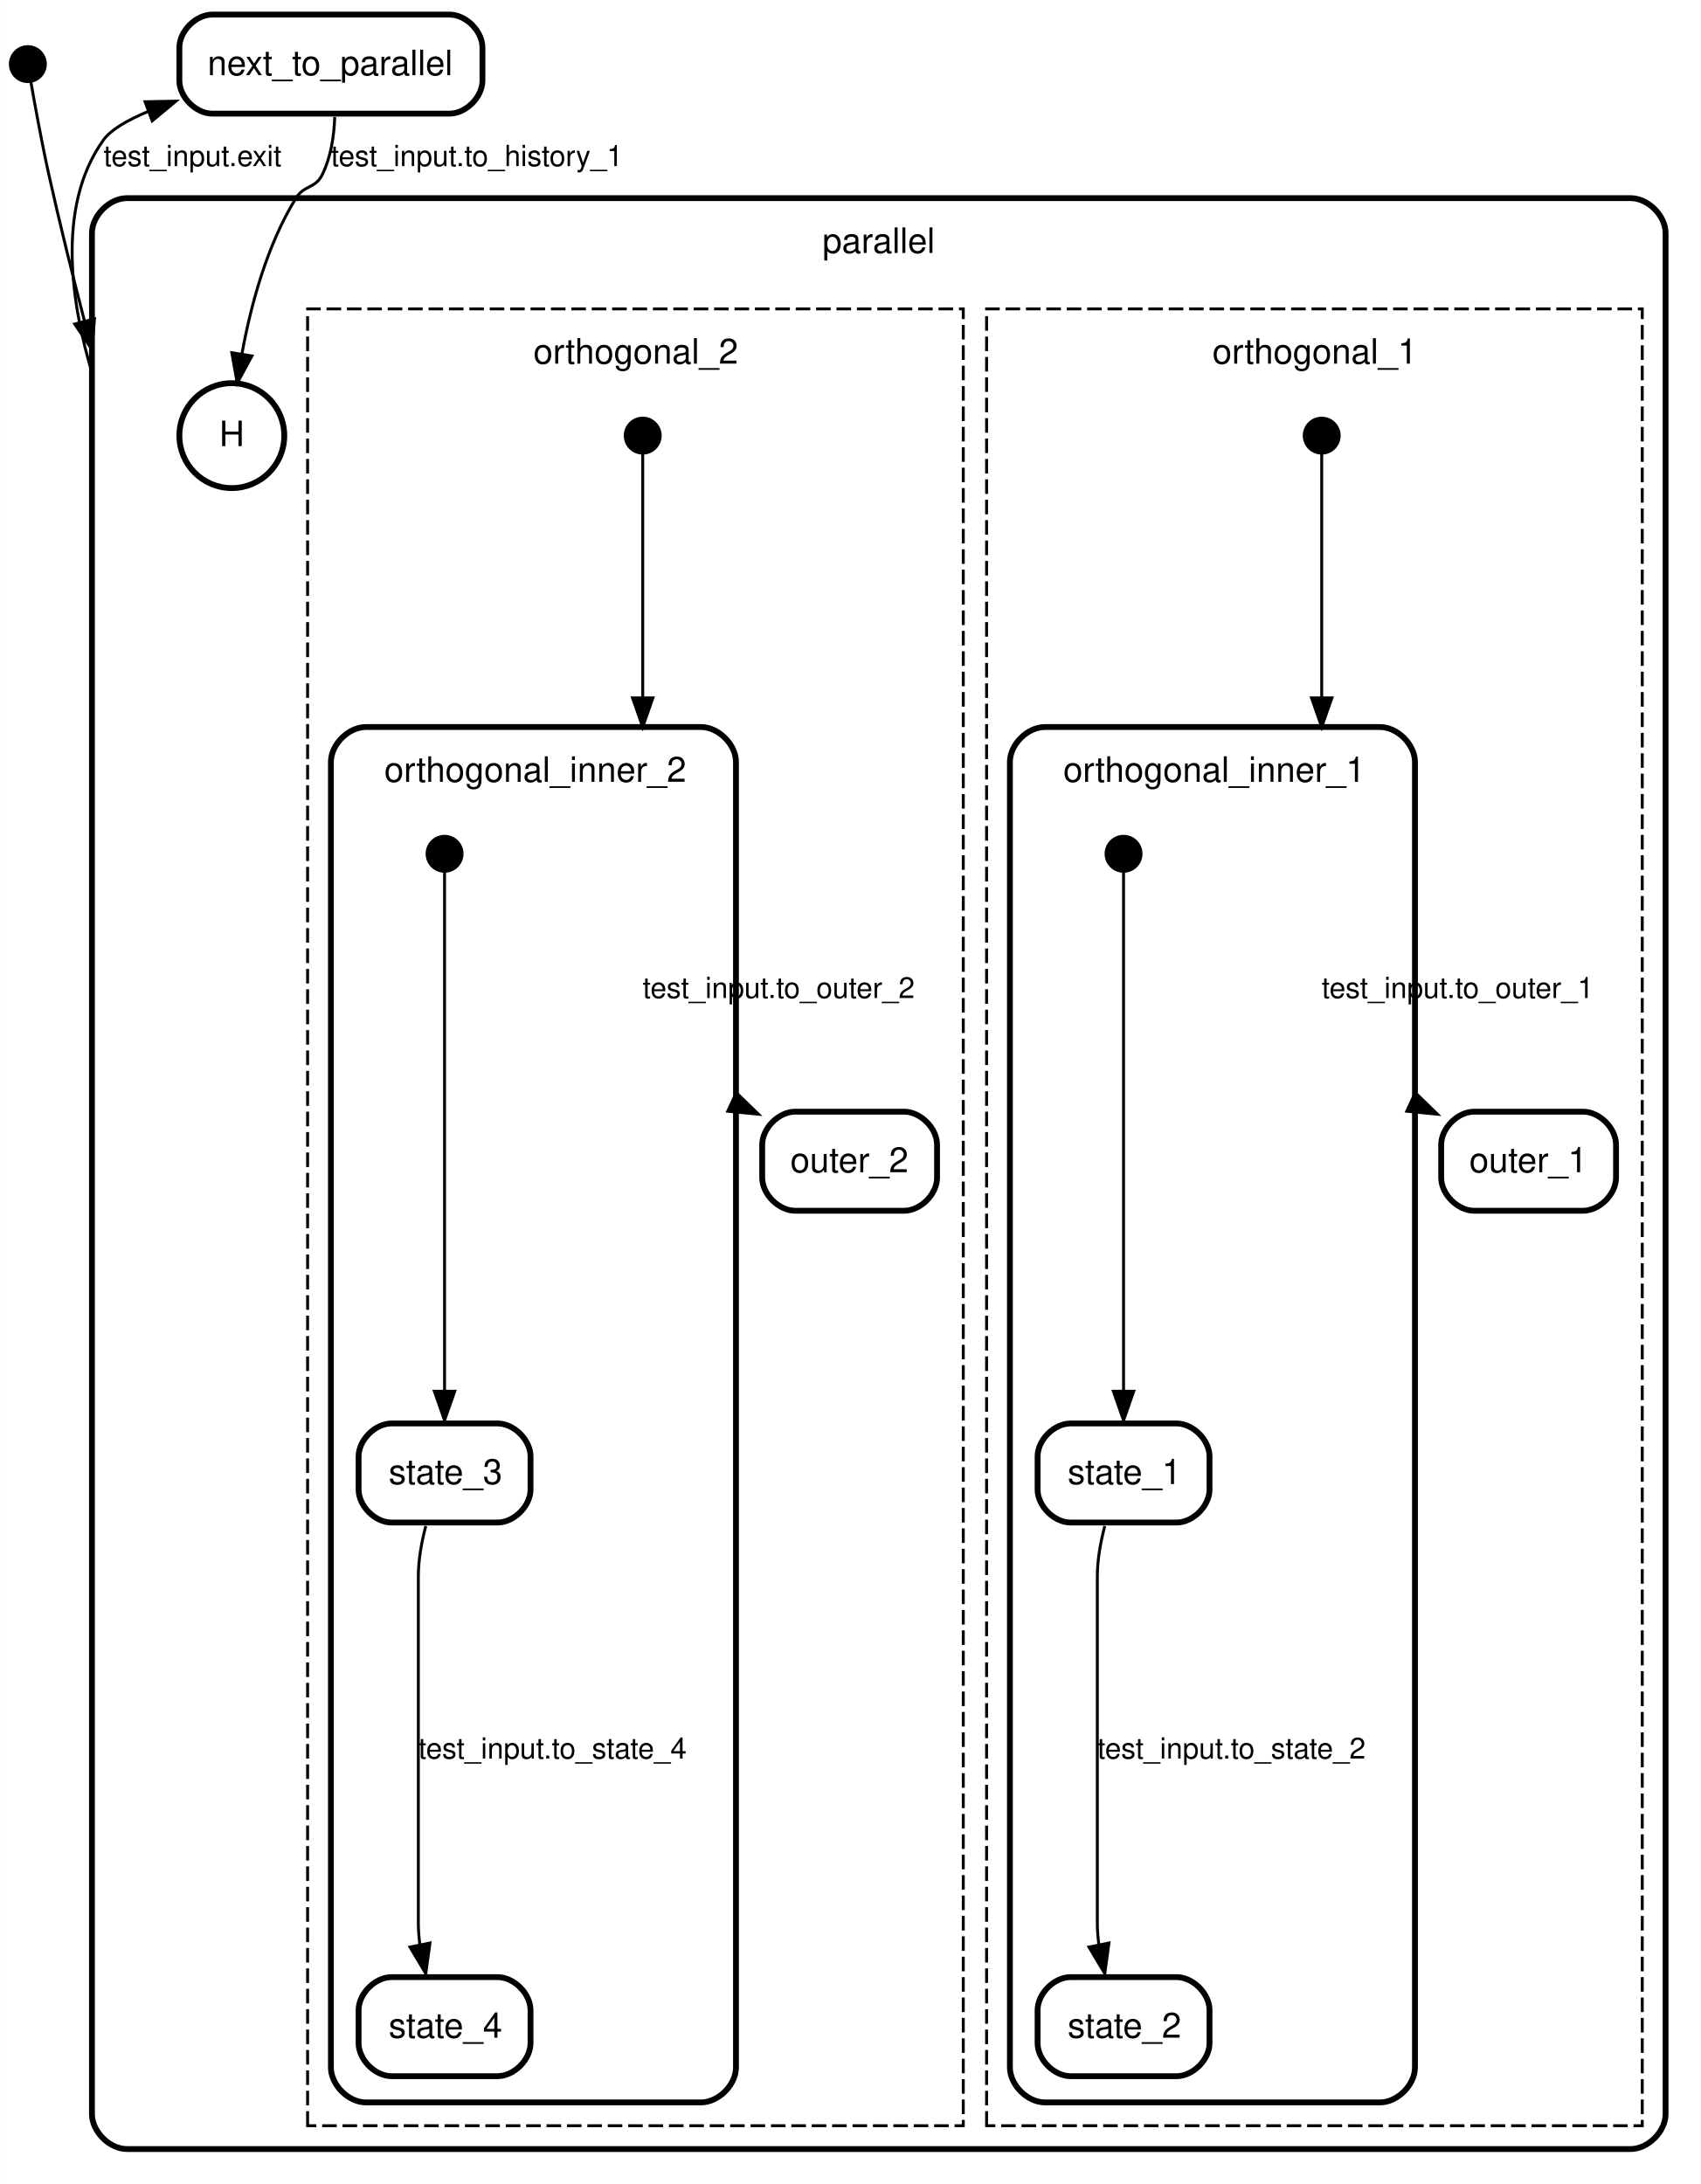
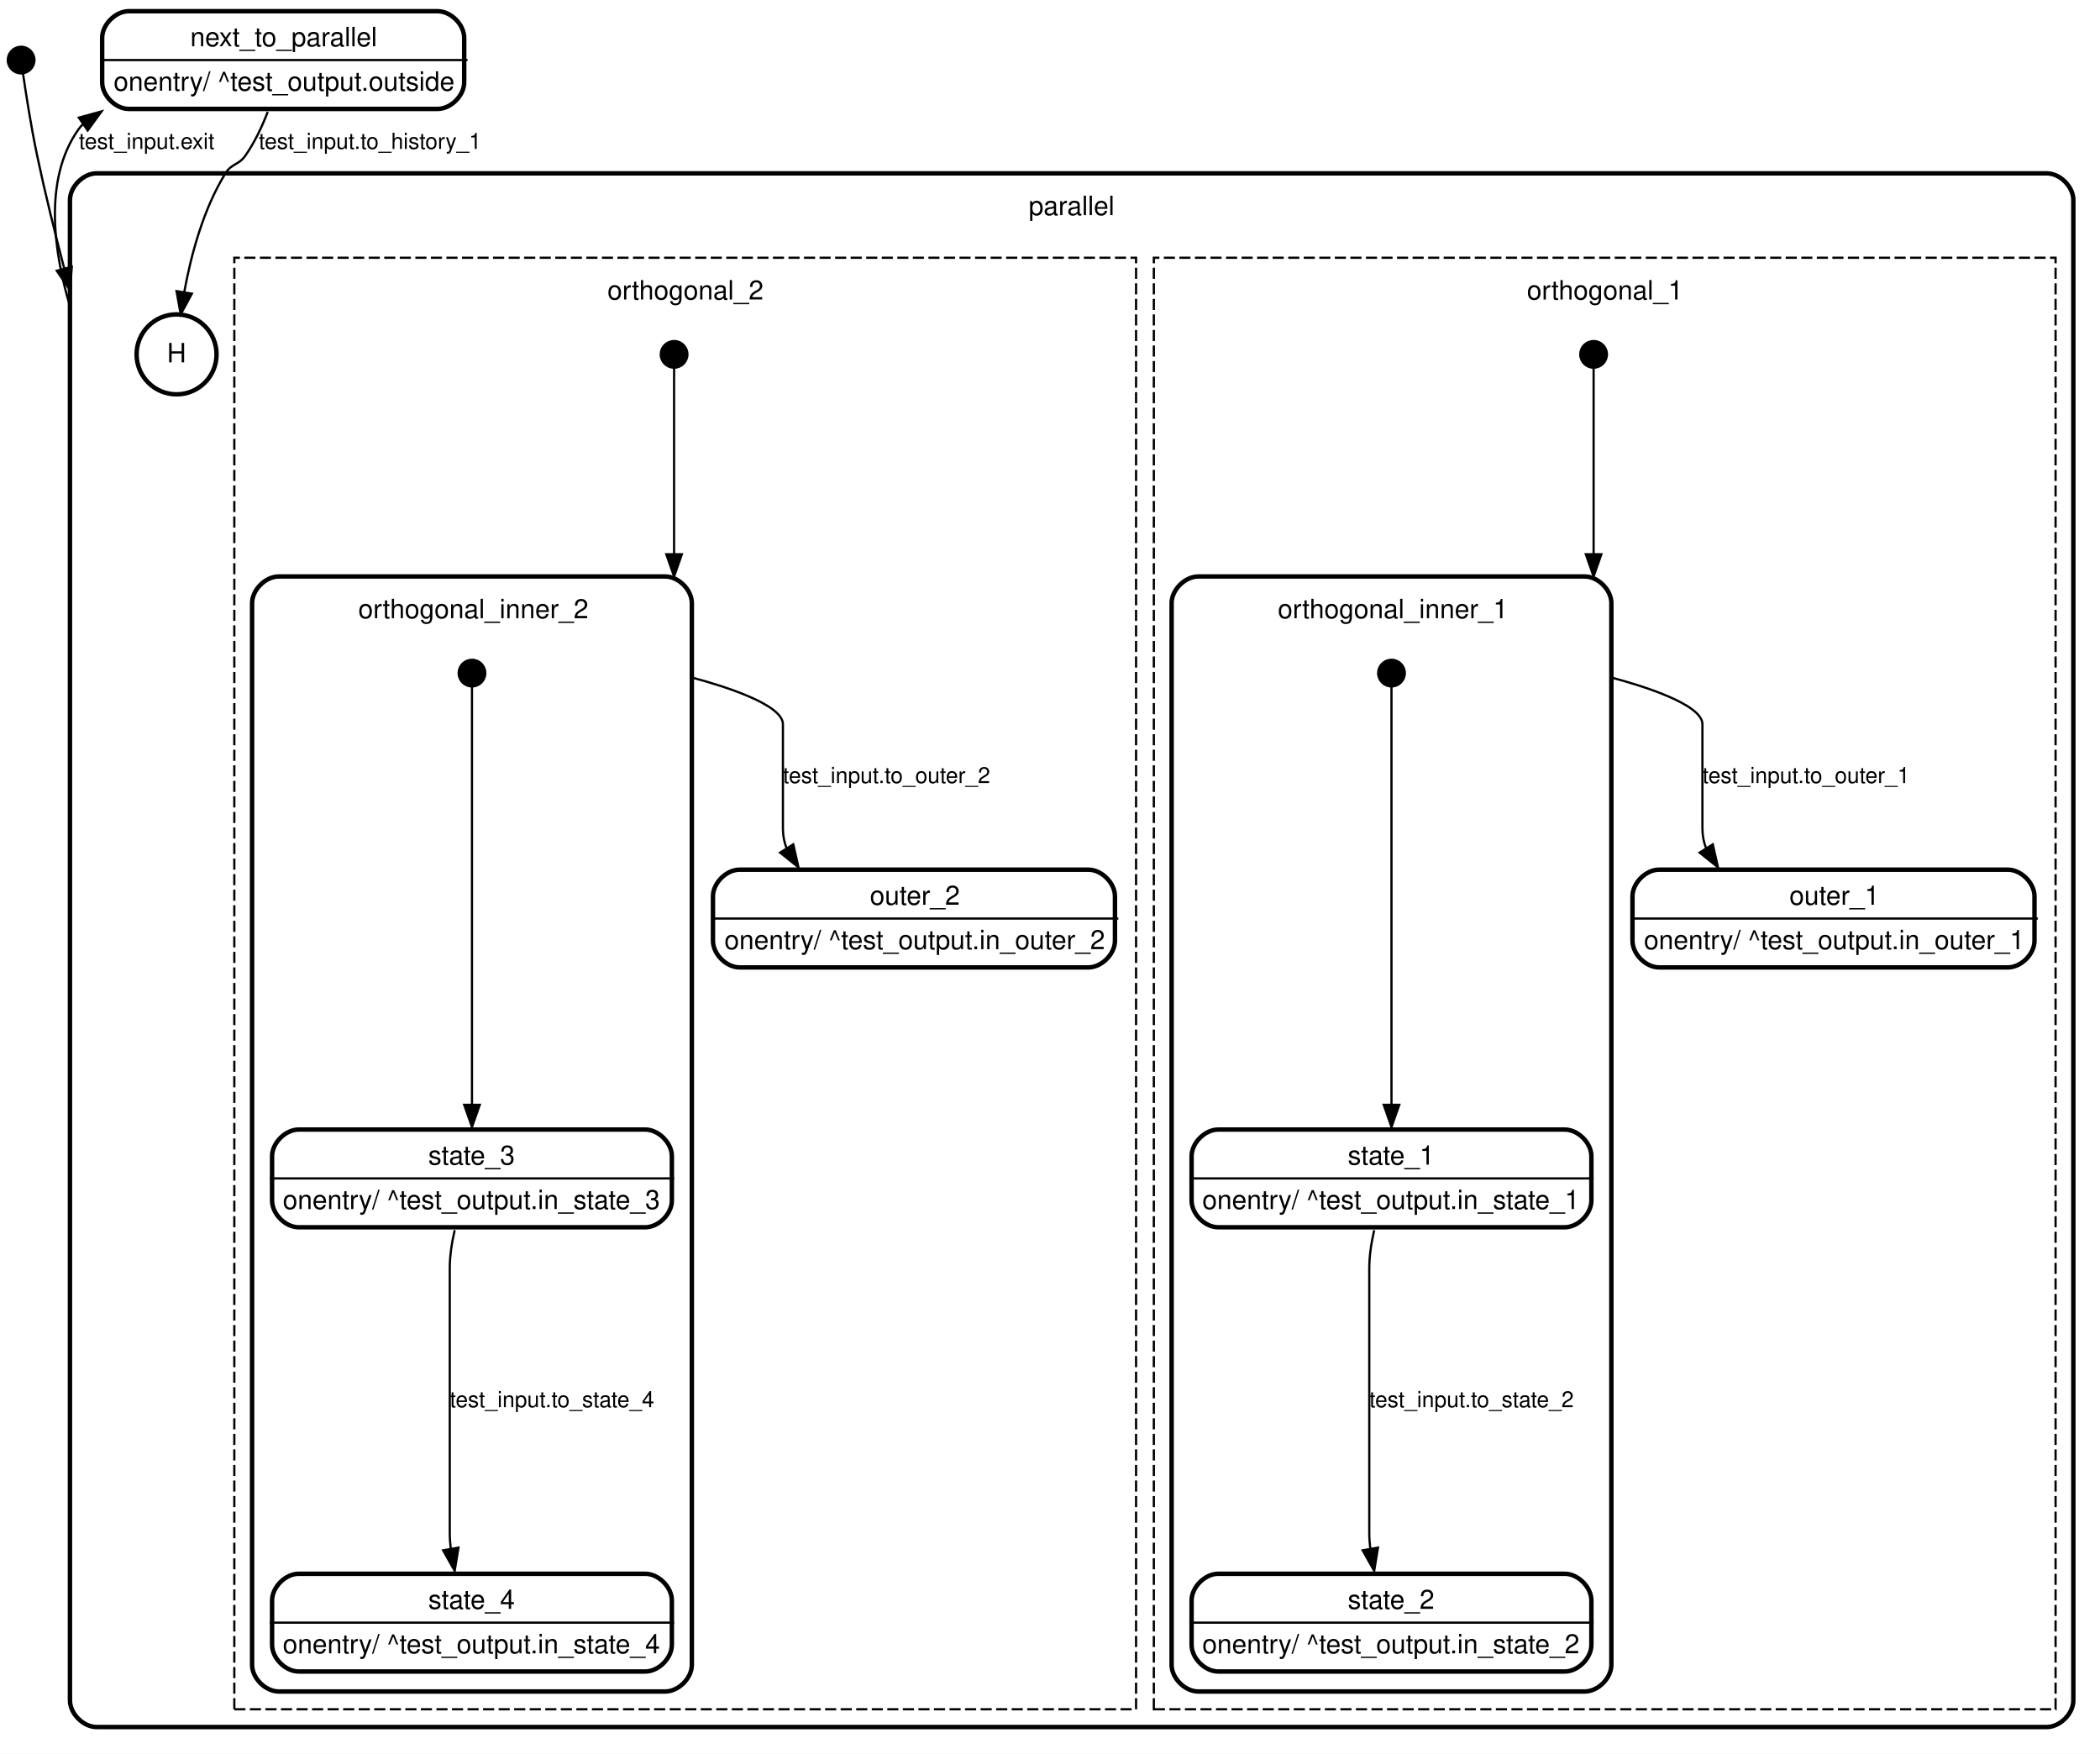
- <svg xmlns="http://www.w3.org/2000/svg" width="584pt" height="750pt" viewBox="0.00 0.00 583.50 749.50">
-   <g id="graph0" class="graph" transform="scale(1 1) rotate(0) translate(4 745.5)">
-     <polygon fill="#ffffff" stroke="transparent" points="-4,4 -4,-745.5 579.5,-745.5 579.5,4 -4,4" />
+ <svg xmlns="http://www.w3.org/2000/svg" width="946pt" height="790pt" viewBox="0.00 0.00 945.50 789.50">
+   <g id="graph0" class="graph" transform="scale(1 1) rotate(0) translate(4 785.5)">
+     <polygon fill="#ffffff" stroke="transparent" points="-4,4 -4,-785.5 941.5,-785.5 941.5,4 -4,4" />
    <g id="clust1" class="cluster">
-       <path fill="none" stroke="#000000" stroke-width="2" d="M39.5,-8C39.5,-8 555.5,-8 555.5,-8 561.5,-8 567.5,-14 567.5,-20 567.5,-20 567.5,-665.5 567.5,-665.5 567.5,-671.5 561.5,-677.5 555.5,-677.5 555.5,-677.5 39.5,-677.5 39.5,-677.5 33.5,-677.5 27.5,-671.5 27.5,-665.5 27.5,-665.5 27.5,-20 27.5,-20 27.5,-14 33.5,-8 39.5,-8" />
-       <text text-anchor="start" x="278.167" y="-658.7" font-family="Helvetica,sans-Serif" font-size="12.00" fill="#000000">parallel</text>
+       <path fill="none" stroke="#000000" stroke-width="2" d="M39.5,-8C39.5,-8 917.5,-8 917.5,-8 923.5,-8 929.5,-14 929.5,-20 929.5,-20 929.5,-695.5 929.5,-695.5 929.5,-701.5 923.5,-707.5 917.5,-707.5 917.5,-707.5 39.5,-707.5 39.5,-707.5 33.5,-707.5 27.5,-701.5 27.5,-695.5 27.5,-695.5 27.5,-20 27.5,-20 27.5,-14 33.5,-8 39.5,-8" />
+       <text text-anchor="start" x="459.167" y="-688.7" font-family="Helvetica,sans-Serif" font-size="12.00" fill="#000000">parallel</text>
    </g>
    <g id="clust2" class="cluster">
-       <polygon fill="none" stroke="#000000" stroke-dasharray="5,2" points="334.5,-16 334.5,-639.5 559.5,-639.5 559.5,-16 334.5,-16" />
-       <text text-anchor="start" x="411.985" y="-620.7" font-family="Helvetica,sans-Serif" font-size="12.00" fill="#000000">orthogonal_1</text>
+       <polygon fill="none" stroke="#000000" stroke-dasharray="5,2" points="515.5,-16 515.5,-669.5 921.5,-669.5 921.5,-16 515.5,-16" />
+       <text text-anchor="start" x="683.485" y="-650.7" font-family="Helvetica,sans-Serif" font-size="12.00" fill="#000000">orthogonal_1</text>
    </g>
    <g id="clust3" class="cluster">
-       <path fill="none" stroke="#000000" stroke-width="2" d="M354.5,-24C354.5,-24 469.5,-24 469.5,-24 475.5,-24 481.5,-30 481.5,-36 481.5,-36 481.5,-484 481.5,-484 481.5,-490 475.5,-496 469.5,-496 469.5,-496 354.5,-496 354.5,-496 348.5,-496 342.5,-490 342.5,-484 342.5,-484 342.5,-36 342.5,-36 342.5,-30 348.5,-24 354.5,-24" />
-       <text text-anchor="start" x="360.815" y="-477.2" font-family="Helvetica,sans-Serif" font-size="12.00" fill="#000000">orthogonal_inner_1</text>
+       <path fill="none" stroke="#000000" stroke-width="2" d="M535.5,-24C535.5,-24 709.5,-24 709.5,-24 715.5,-24 721.5,-30 721.5,-36 721.5,-36 721.5,-514 721.5,-514 721.5,-520 715.5,-526 709.5,-526 709.5,-526 535.5,-526 535.5,-526 529.5,-526 523.5,-520 523.5,-514 523.5,-514 523.5,-36 523.5,-36 523.5,-30 529.5,-24 535.5,-24" />
+       <text text-anchor="start" x="571.315" y="-507.2" font-family="Helvetica,sans-Serif" font-size="12.00" fill="#000000">orthogonal_inner_1</text>
    </g>
    <g id="clust4" class="cluster">
-       <polygon fill="none" stroke="#000000" stroke-dasharray="5,2" points="101.5,-16 101.5,-639.5 326.5,-639.5 326.5,-16 101.5,-16" />
-       <text text-anchor="start" x="178.985" y="-620.7" font-family="Helvetica,sans-Serif" font-size="12.00" fill="#000000">orthogonal_2</text>
+       <polygon fill="none" stroke="#000000" stroke-dasharray="5,2" points="101.5,-16 101.5,-669.5 507.5,-669.5 507.5,-16 101.5,-16" />
+       <text text-anchor="start" x="269.485" y="-650.7" font-family="Helvetica,sans-Serif" font-size="12.00" fill="#000000">orthogonal_2</text>
    </g>
    <g id="clust5" class="cluster">
-       <path fill="none" stroke="#000000" stroke-width="2" d="M121.5,-24C121.5,-24 236.5,-24 236.5,-24 242.5,-24 248.5,-30 248.5,-36 248.5,-36 248.5,-484 248.5,-484 248.5,-490 242.5,-496 236.5,-496 236.5,-496 121.5,-496 121.5,-496 115.5,-496 109.5,-490 109.5,-484 109.5,-484 109.5,-36 109.5,-36 109.5,-30 115.5,-24 121.5,-24" />
-       <text text-anchor="start" x="127.815" y="-477.2" font-family="Helvetica,sans-Serif" font-size="12.00" fill="#000000">orthogonal_inner_2</text>
+       <path fill="none" stroke="#000000" stroke-width="2" d="M121.5,-24C121.5,-24 295.5,-24 295.5,-24 301.5,-24 307.5,-30 307.5,-36 307.5,-36 307.5,-514 307.5,-514 307.5,-520 301.5,-526 295.5,-526 295.5,-526 121.5,-526 121.5,-526 115.5,-526 109.5,-520 109.5,-514 109.5,-514 109.5,-36 109.5,-36 109.5,-30 115.5,-24 121.5,-24" />
+       <text text-anchor="start" x="157.315" y="-507.2" font-family="Helvetica,sans-Serif" font-size="12.00" fill="#000000">orthogonal_inner_2</text>
    </g>
    <g id="node1" class="node">
-       <ellipse fill="#000000" stroke="#000000" stroke-width="2" cx="5.5" cy="-723.5" rx="5.5" ry="5.5" />
+       <ellipse fill="#000000" stroke="#000000" stroke-width="2" cx="5.5" cy="-758.5" rx="5.5" ry="5.5" />
    </g>
    <g id="edge1" class="edge">
-       <path fill="none" stroke="#000000" d="M6.424,-718.067C7.707,-710.672 10.159,-697.038 12.721,-685.5 16.385,-669 20.894,-650.912 24.931,-635.342" />
-       <polygon fill="#000000" stroke="#000000" points="28.357,-636.076 27.502,-625.516 21.584,-634.304 28.357,-636.076" />
-       <text text-anchor="middle" x="14.889" y="-688.5" font-family="Helvetica,sans-Serif" font-size="10.00" fill="#000000"> </text>
+       <path fill="none" stroke="#000000" d="M6.288,-752.906C7.482,-744.675 9.91,-728.832 12.721,-715.5 16.249,-698.768 20.791,-680.444 24.889,-664.759" />
+       <polygon fill="#000000" stroke="#000000" points="28.33,-665.438 27.504,-654.875 21.563,-663.648 28.33,-665.438" />
+       <text text-anchor="middle" x="14.889" y="-718.5" font-family="Helvetica,sans-Serif" font-size="10.00" fill="#000000"> </text>
    </g>
    <g id="node2" class="node">
-       <polygon fill="transparent" stroke="transparent" stroke-width="2" points="162.5,-741.5 56.5,-741.5 56.5,-705.5 162.5,-705.5 162.5,-741.5" />
-       <text text-anchor="start" x="67.155" y="-719.7" font-family="Helvetica,sans-Serif" font-size="12.00" fill="#000000">next_to_parallel</text>
-       <path fill="none" stroke="#000000" stroke-width="2" d="M68.833,-706.5C68.833,-706.5 150.167,-706.5 150.167,-706.5 155.833,-706.5 161.5,-712.167 161.5,-717.833 161.5,-717.833 161.5,-729.167 161.5,-729.167 161.5,-734.833 155.833,-740.5 150.167,-740.5 150.167,-740.5 68.833,-740.5 68.833,-740.5 63.167,-740.5 57.5,-734.833 57.5,-729.167 57.5,-729.167 57.5,-717.833 57.5,-717.833 57.5,-712.167 63.167,-706.5 68.833,-706.5" />
+       <polygon fill="transparent" stroke="transparent" stroke-width="2" points="206,-781.5 41,-781.5 41,-735.5 206,-735.5 206,-781.5" />
+       <text text-anchor="start" x="81.655" y="-764.7" font-family="Helvetica,sans-Serif" font-size="12.00" fill="#000000">next_to_parallel</text>
+       <text text-anchor="start" x="47.156" y="-744.7" font-family="Helvetica,sans-Serif" font-size="12.00" fill="#000000">onentry/ ^test_output.outside</text>
+       <polygon fill="#000000" stroke="#000000" points="41.5,-758.5 41.5,-758.5 206.5,-758.5 206.5,-758.5 41.5,-758.5" />
+       <path fill="none" stroke="#000000" stroke-width="2" d="M54,-736.5C54,-736.5 193,-736.5 193,-736.5 199,-736.5 205,-742.5 205,-748.5 205,-748.5 205,-768.5 205,-768.5 205,-774.5 199,-780.5 193,-780.5 193,-780.5 54,-780.5 54,-780.5 48,-780.5 42,-774.5 42,-768.5 42,-768.5 42,-748.5 42,-748.5 42,-742.5 48,-736.5 54,-736.5" />
    </g>
    <g id="node4" class="node">
-       <ellipse fill="transparent" stroke="#000000" stroke-width="2" cx="75.5" cy="-596" rx="18" ry="18" />
-       <text text-anchor="middle" x="75.5" y="-592.4" font-family="Helvetica,sans-Serif" font-size="12.00" fill="#000000">H</text>
+       <ellipse fill="transparent" stroke="#000000" stroke-width="2" cx="75.5" cy="-626" rx="18" ry="18" />
+       <text text-anchor="middle" x="75.5" y="-622.4" font-family="Helvetica,sans-Serif" font-size="12.00" fill="#000000">H</text>
    </g>
    <g id="edge11" class="edge">
-       <path fill="none" stroke="#000000" d="M110.812,-705.352C110.592,-698.804 109.506,-691.544 106.5,-685.5 104.117,-680.708 100.315,-682.052 97.5,-677.5 87.508,-661.345 81.995,-640.658 78.986,-624.168" />
-       <polygon fill="#000000" stroke="#000000" points="82.398,-623.342 77.349,-614.028 75.488,-624.458 82.398,-623.342" />
-       <text text-anchor="start" x="109.5" y="-688.5" font-family="Helvetica,sans-Serif" font-size="10.00" fill="#000000">test_input.to_history_1   </text>
+       <path fill="none" stroke="#000000" d="M116.549,-735.175C113.971,-728.493 110.641,-721.42 106.5,-715.5 103.433,-711.114 100.315,-712.052 97.5,-707.5 87.508,-691.345 81.995,-670.658 78.986,-654.168" />
+       <polygon fill="#000000" stroke="#000000" points="82.398,-653.342 77.349,-644.028 75.488,-654.458 82.398,-653.342" />
+       <text text-anchor="start" x="112.5" y="-718.5" font-family="Helvetica,sans-Serif" font-size="10.00" fill="#000000">test_input.to_history_1   </text>
    </g>
    <g id="edge10" class="edge">
-       <path fill="none" stroke="#000000" d="M27.505,-617.66C20.814,-639.864 14.777,-674.334 31.476,-697.5 33.971,-700.961 39.553,-704.223 46.646,-707.191" />
-       <polygon fill="#000000" stroke="#000000" points="45.726,-710.583 56.319,-710.785 48.164,-704.021 45.726,-710.583" />
-       <text text-anchor="start" x="31.5" y="-688.5" font-family="Helvetica,sans-Serif" font-size="10.00" fill="#000000">test_input.exit   </text>
+       <path fill="none" stroke="#000000" d="M27.501,-647.712C20.83,-669.91 14.831,-704.329 31.476,-727.5 31.968,-728.185 32.562,-728.863 33.249,-729.535" />
+       <polygon fill="#000000" stroke="#000000" points="31.498,-732.579 41.715,-735.383 35.476,-726.819 31.498,-732.579" />
+       <text text-anchor="start" x="31.5" y="-718.5" font-family="Helvetica,sans-Serif" font-size="10.00" fill="#000000">test_input.exit   </text>
    </g>
    <g id="node6" class="node">
-       <ellipse fill="#000000" stroke="#000000" stroke-width="2" cx="449.5" cy="-596" rx="5.5" ry="5.5" />
+       <ellipse fill="#000000" stroke="#000000" stroke-width="2" cx="713.5" cy="-626" rx="5.5" ry="5.5" />
    </g>
    <g id="edge2" class="edge">
-       <path fill="none" stroke="#000000" d="M449.5,-590.466C449.5,-583.482 449.5,-571.101 449.5,-560.5 449.5,-560.5 449.5,-560.5 449.5,-513.5 449.5,-511.112 449.5,-508.671 449.5,-506.205" />
-       <polygon fill="#000000" stroke="#000000" points="453,-506 449.5,-496 446,-506 453,-506" />
-       <text text-anchor="middle" x="450.889" y="-534" font-family="Helvetica,sans-Serif" font-size="10.00" fill="#000000"> </text>
+       <path fill="none" stroke="#000000" d="M713.5,-620.466C713.5,-613.482 713.5,-601.101 713.5,-590.5 713.5,-590.5 713.5,-590.5 713.5,-543.5 713.5,-541.112 713.5,-538.671 713.5,-536.205" />
+       <polygon fill="#000000" stroke="#000000" points="717,-536 713.5,-526 710,-536 717,-536" />
+       <text text-anchor="middle" x="714.889" y="-564" font-family="Helvetica,sans-Serif" font-size="10.00" fill="#000000"> </text>
    </g>
    <g id="node7" class="node">
-       <polygon fill="transparent" stroke="transparent" stroke-width="2" points="551.5,-365 489.5,-365 489.5,-329 551.5,-329 551.5,-365" />
-       <text text-anchor="start" x="500.158" y="-343.2" font-family="Helvetica,sans-Serif" font-size="12.00" fill="#000000">outer_1</text>
-       <path fill="none" stroke="#000000" stroke-width="2" d="M501.833,-330C501.833,-330 539.167,-330 539.167,-330 544.833,-330 550.5,-335.667 550.5,-341.333 550.5,-341.333 550.5,-352.667 550.5,-352.667 550.5,-358.333 544.833,-364 539.167,-364 539.167,-364 501.833,-364 501.833,-364 496.167,-364 490.5,-358.333 490.5,-352.667 490.5,-352.667 490.5,-341.333 490.5,-341.333 490.5,-335.667 496.167,-330 501.833,-330" />
+       <polygon fill="transparent" stroke="transparent" stroke-width="2" points="913,-395 730,-395 730,-349 913,-349 913,-395" />
+       <text text-anchor="start" x="801.658" y="-378.2" font-family="Helvetica,sans-Serif" font-size="12.00" fill="#000000">outer_1</text>
+       <text text-anchor="start" x="736.152" y="-358.2" font-family="Helvetica,sans-Serif" font-size="12.00" fill="#000000">onentry/ ^test_output.in_outer_1</text>
+       <polygon fill="#000000" stroke="#000000" points="730.5,-372 730.5,-372 913.5,-372 913.5,-372 730.5,-372" />
+       <path fill="none" stroke="#000000" stroke-width="2" d="M743,-350C743,-350 900,-350 900,-350 906,-350 912,-356 912,-362 912,-362 912,-382 912,-382 912,-388 906,-394 900,-394 900,-394 743,-394 743,-394 737,-394 731,-388 731,-382 731,-382 731,-362 731,-362 731,-356 737,-350 743,-350" />
    </g>
    <g id="edge5" class="edge">
-       <path fill="none" stroke="#000000" d="M481.5,-366.702C483.431,-365.809 485.362,-364.915 487.293,-364.022" />
-       <polygon fill="#000000" stroke="#000000" points="481.617,-370.504 489.224,-363.129 478.678,-364.151 481.617,-370.504" />
-       <text text-anchor="start" x="449.5" y="-403" font-family="Helvetica,sans-Serif" font-size="10.00" fill="#000000">test_input.to_outer_1   </text>
+       <path fill="none" stroke="#000000" d="M721.499,-480.507C735.389,-476.81 762.5,-468.447 762.5,-459.5 762.5,-459.5 762.5,-459.5 762.5,-412.5 762.5,-409.297 763.098,-406.328 764.175,-403.579" />
+       <polygon fill="#000000" stroke="#000000" points="767.168,-405.393 769.5,-395.058 761.232,-401.683 767.168,-405.393" />
+       <text text-anchor="start" x="762.5" y="-433" font-family="Helvetica,sans-Serif" font-size="10.00" fill="#000000">test_input.to_outer_1   </text>
    </g>
    <g id="node9" class="node">
-       <ellipse fill="#000000" stroke="#000000" stroke-width="2" cx="381.5" cy="-452.5" rx="5.5" ry="5.5" />
+       <ellipse fill="#000000" stroke="#000000" stroke-width="2" cx="622.5" cy="-482.5" rx="5.5" ry="5.5" />
    </g>
    <g id="node10" class="node">
-       <polygon fill="transparent" stroke="transparent" stroke-width="2" points="412,-258 351,-258 351,-222 412,-222 412,-258" />
-       <text text-anchor="start" x="362.324" y="-236.2" font-family="Helvetica,sans-Serif" font-size="12.00" fill="#000000">state_1</text>
-       <path fill="none" stroke="#000000" stroke-width="2" d="M363.333,-223C363.333,-223 399.667,-223 399.667,-223 405.333,-223 411,-228.667 411,-234.333 411,-234.333 411,-245.667 411,-245.667 411,-251.333 405.333,-257 399.667,-257 399.667,-257 363.333,-257 363.333,-257 357.667,-257 352,-251.333 352,-245.667 352,-245.667 352,-234.333 352,-234.333 352,-228.667 357.667,-223 363.333,-223" />
+       <polygon fill="transparent" stroke="transparent" stroke-width="2" points="713.5,-278 531.5,-278 531.5,-232 713.5,-232 713.5,-278" />
+       <text text-anchor="start" x="602.824" y="-261.2" font-family="Helvetica,sans-Serif" font-size="12.00" fill="#000000">state_1</text>
+       <text text-anchor="start" x="537.317" y="-241.2" font-family="Helvetica,sans-Serif" font-size="12.00" fill="#000000">onentry/ ^test_output.in_state_1</text>
+       <polygon fill="#000000" stroke="#000000" points="531.5,-255 531.5,-255 713.5,-255 713.5,-255 531.5,-255" />
+       <path fill="none" stroke="#000000" stroke-width="2" d="M544.5,-233C544.5,-233 700.5,-233 700.5,-233 706.5,-233 712.5,-239 712.5,-245 712.5,-245 712.5,-265 712.5,-265 712.5,-271 706.5,-277 700.5,-277 700.5,-277 544.5,-277 544.5,-277 538.5,-277 532.5,-271 532.5,-265 532.5,-265 532.5,-245 532.5,-245 532.5,-239 538.5,-233 544.5,-233" />
    </g>
    <g id="edge3" class="edge">
-       <path fill="none" stroke="#000000" d="M381.5,-446.829C381.5,-442.174 381.5,-435.41 381.5,-429.5 381.5,-429.5 381.5,-429.5 381.5,-275.5 381.5,-273.108 381.5,-270.625 381.5,-268.134" />
-       <polygon fill="#000000" stroke="#000000" points="385,-268.06 381.5,-258.06 378,-268.06 385,-268.06" />
-       <text text-anchor="middle" x="382.889" y="-344" font-family="Helvetica,sans-Serif" font-size="10.00" fill="#000000"> </text>
+       <path fill="none" stroke="#000000" d="M622.5,-476.829C622.5,-472.174 622.5,-465.41 622.5,-459.5 622.5,-459.5 622.5,-459.5 622.5,-295.5 622.5,-293.127 622.5,-290.676 622.5,-288.208" />
+       <polygon fill="#000000" stroke="#000000" points="626,-288.131 622.5,-278.131 619,-288.131 626,-288.131" />
+       <text text-anchor="middle" x="623.889" y="-369" font-family="Helvetica,sans-Serif" font-size="10.00" fill="#000000"> </text>
    </g>
    <g id="node11" class="node">
-       <polygon fill="transparent" stroke="transparent" stroke-width="2" points="412,-68 351,-68 351,-32 412,-32 412,-68" />
-       <text text-anchor="start" x="362.324" y="-46.2" font-family="Helvetica,sans-Serif" font-size="12.00" fill="#000000">state_2</text>
-       <path fill="none" stroke="#000000" stroke-width="2" d="M363.333,-33C363.333,-33 399.667,-33 399.667,-33 405.333,-33 411,-38.667 411,-44.333 411,-44.333 411,-55.667 411,-55.667 411,-61.333 405.333,-67 399.667,-67 399.667,-67 363.333,-67 363.333,-67 357.667,-67 352,-61.333 352,-55.667 352,-55.667 352,-44.333 352,-44.333 352,-38.667 357.667,-33 363.333,-33" />
+       <polygon fill="transparent" stroke="transparent" stroke-width="2" points="713.5,-78 531.5,-78 531.5,-32 713.5,-32 713.5,-78" />
+       <text text-anchor="start" x="602.824" y="-61.2" font-family="Helvetica,sans-Serif" font-size="12.00" fill="#000000">state_2</text>
+       <text text-anchor="start" x="537.317" y="-41.2" font-family="Helvetica,sans-Serif" font-size="12.00" fill="#000000">onentry/ ^test_output.in_state_2</text>
+       <polygon fill="#000000" stroke="#000000" points="531.5,-55 531.5,-55 713.5,-55 713.5,-55 531.5,-55" />
+       <path fill="none" stroke="#000000" stroke-width="2" d="M544.5,-33C544.5,-33 700.5,-33 700.5,-33 706.5,-33 712.5,-39 712.5,-45 712.5,-45 712.5,-65 712.5,-65 712.5,-71 706.5,-77 700.5,-77 700.5,-77 544.5,-77 544.5,-77 538.5,-77 532.5,-71 532.5,-65 532.5,-65 532.5,-45 532.5,-45 532.5,-39 538.5,-33 544.5,-33" />
    </g>
    <g id="edge4" class="edge">
-       <path fill="none" stroke="#000000" d="M375.055,-221.796C373.612,-216.309 372.5,-210.222 372.5,-204.5 372.5,-204.5 372.5,-204.5 372.5,-85.5 372.5,-83.086 372.698,-80.607 373.035,-78.135" />
-       <polygon fill="#000000" stroke="#000000" points="376.492,-78.701 375.055,-68.204 369.632,-77.306 376.492,-78.701" />
-       <text text-anchor="start" x="372.5" y="-142" font-family="Helvetica,sans-Serif" font-size="10.00" fill="#000000">test_input.to_state_2   </text>
+       <path fill="none" stroke="#000000" d="M614.719,-231.682C613.428,-226.116 612.5,-220.149 612.5,-214.5 612.5,-214.5 612.5,-214.5 612.5,-95.5 612.5,-93.117 612.665,-90.677 612.953,-88.235" />
+       <polygon fill="#000000" stroke="#000000" points="616.412,-88.777 614.719,-78.318 609.52,-87.55 616.412,-88.777" />
+       <text text-anchor="start" x="612.5" y="-152" font-family="Helvetica,sans-Serif" font-size="10.00" fill="#000000">test_input.to_state_2   </text>
    </g>
    <g id="node13" class="node">
-       <ellipse fill="#000000" stroke="#000000" stroke-width="2" cx="216.5" cy="-596" rx="5.5" ry="5.5" />
+       <ellipse fill="#000000" stroke="#000000" stroke-width="2" cx="299.5" cy="-626" rx="5.5" ry="5.5" />
    </g>
    <g id="edge6" class="edge">
-       <path fill="none" stroke="#000000" d="M216.5,-590.466C216.5,-583.482 216.5,-571.101 216.5,-560.5 216.5,-560.5 216.5,-560.5 216.5,-513.5 216.5,-511.112 216.5,-508.671 216.5,-506.205" />
-       <polygon fill="#000000" stroke="#000000" points="220,-506 216.5,-496 213,-506 220,-506" />
-       <text text-anchor="middle" x="217.889" y="-534" font-family="Helvetica,sans-Serif" font-size="10.00" fill="#000000"> </text>
+       <path fill="none" stroke="#000000" d="M299.5,-620.466C299.5,-613.482 299.5,-601.101 299.5,-590.5 299.5,-590.5 299.5,-590.5 299.5,-543.5 299.5,-541.112 299.5,-538.671 299.5,-536.205" />
+       <polygon fill="#000000" stroke="#000000" points="303,-536 299.5,-526 296,-536 303,-536" />
+       <text text-anchor="middle" x="300.889" y="-564" font-family="Helvetica,sans-Serif" font-size="10.00" fill="#000000"> </text>
    </g>
    <g id="node14" class="node">
-       <polygon fill="transparent" stroke="transparent" stroke-width="2" points="318.5,-365 256.5,-365 256.5,-329 318.5,-329 318.5,-365" />
-       <text text-anchor="start" x="267.158" y="-343.2" font-family="Helvetica,sans-Serif" font-size="12.00" fill="#000000">outer_2</text>
-       <path fill="none" stroke="#000000" stroke-width="2" d="M268.833,-330C268.833,-330 306.167,-330 306.167,-330 311.833,-330 317.5,-335.667 317.5,-341.333 317.5,-341.333 317.5,-352.667 317.5,-352.667 317.5,-358.333 311.833,-364 306.167,-364 306.167,-364 268.833,-364 268.833,-364 263.167,-364 257.5,-358.333 257.5,-352.667 257.5,-352.667 257.5,-341.333 257.5,-341.333 257.5,-335.667 263.167,-330 268.833,-330" />
+       <polygon fill="transparent" stroke="transparent" stroke-width="2" points="499,-395 316,-395 316,-349 499,-349 499,-395" />
+       <text text-anchor="start" x="387.658" y="-378.2" font-family="Helvetica,sans-Serif" font-size="12.00" fill="#000000">outer_2</text>
+       <text text-anchor="start" x="322.152" y="-358.2" font-family="Helvetica,sans-Serif" font-size="12.00" fill="#000000">onentry/ ^test_output.in_outer_2</text>
+       <polygon fill="#000000" stroke="#000000" points="316.5,-372 316.5,-372 499.5,-372 499.5,-372 316.5,-372" />
+       <path fill="none" stroke="#000000" stroke-width="2" d="M329,-350C329,-350 486,-350 486,-350 492,-350 498,-356 498,-362 498,-362 498,-382 498,-382 498,-388 492,-394 486,-394 486,-394 329,-394 329,-394 323,-394 317,-388 317,-382 317,-382 317,-362 317,-362 317,-356 323,-350 329,-350" />
    </g>
    <g id="edge9" class="edge">
-       <path fill="none" stroke="#000000" d="M248.5,-366.702C250.431,-365.809 252.362,-364.915 254.293,-364.022" />
-       <polygon fill="#000000" stroke="#000000" points="248.617,-370.504 256.224,-363.129 245.678,-364.151 248.617,-370.504" />
-       <text text-anchor="start" x="216.5" y="-403" font-family="Helvetica,sans-Serif" font-size="10.00" fill="#000000">test_input.to_outer_2   </text>
+       <path fill="none" stroke="#000000" d="M307.499,-480.507C321.389,-476.81 348.5,-468.447 348.5,-459.5 348.5,-459.5 348.5,-459.5 348.5,-412.5 348.5,-409.297 349.098,-406.328 350.175,-403.579" />
+       <polygon fill="#000000" stroke="#000000" points="353.168,-405.393 355.5,-395.058 347.232,-401.683 353.168,-405.393" />
+       <text text-anchor="start" x="348.5" y="-433" font-family="Helvetica,sans-Serif" font-size="10.00" fill="#000000">test_input.to_outer_2   </text>
    </g>
    <g id="node16" class="node">
-       <ellipse fill="#000000" stroke="#000000" stroke-width="2" cx="148.5" cy="-452.5" rx="5.5" ry="5.5" />
+       <ellipse fill="#000000" stroke="#000000" stroke-width="2" cx="208.5" cy="-482.5" rx="5.5" ry="5.5" />
    </g>
    <g id="node17" class="node">
-       <polygon fill="transparent" stroke="transparent" stroke-width="2" points="179,-258 118,-258 118,-222 179,-222 179,-258" />
-       <text text-anchor="start" x="129.324" y="-236.2" font-family="Helvetica,sans-Serif" font-size="12.00" fill="#000000">state_3</text>
-       <path fill="none" stroke="#000000" stroke-width="2" d="M130.333,-223C130.333,-223 166.667,-223 166.667,-223 172.333,-223 178,-228.667 178,-234.333 178,-234.333 178,-245.667 178,-245.667 178,-251.333 172.333,-257 166.667,-257 166.667,-257 130.333,-257 130.333,-257 124.667,-257 119,-251.333 119,-245.667 119,-245.667 119,-234.333 119,-234.333 119,-228.667 124.667,-223 130.333,-223" />
+       <polygon fill="transparent" stroke="transparent" stroke-width="2" points="299.5,-278 117.5,-278 117.5,-232 299.5,-232 299.5,-278" />
+       <text text-anchor="start" x="188.824" y="-261.2" font-family="Helvetica,sans-Serif" font-size="12.00" fill="#000000">state_3</text>
+       <text text-anchor="start" x="123.317" y="-241.2" font-family="Helvetica,sans-Serif" font-size="12.00" fill="#000000">onentry/ ^test_output.in_state_3</text>
+       <polygon fill="#000000" stroke="#000000" points="117.5,-255 117.5,-255 299.5,-255 299.5,-255 117.5,-255" />
+       <path fill="none" stroke="#000000" stroke-width="2" d="M130.5,-233C130.5,-233 286.5,-233 286.5,-233 292.5,-233 298.5,-239 298.5,-245 298.5,-245 298.5,-265 298.5,-265 298.5,-271 292.5,-277 286.5,-277 286.5,-277 130.5,-277 130.5,-277 124.5,-277 118.5,-271 118.5,-265 118.5,-265 118.5,-245 118.5,-245 118.5,-239 124.5,-233 130.5,-233" />
    </g>
    <g id="edge7" class="edge">
-       <path fill="none" stroke="#000000" d="M148.5,-446.829C148.5,-442.174 148.5,-435.41 148.5,-429.5 148.5,-429.5 148.5,-429.5 148.5,-275.5 148.5,-273.108 148.5,-270.625 148.5,-268.134" />
-       <polygon fill="#000000" stroke="#000000" points="152,-268.06 148.5,-258.06 145,-268.06 152,-268.06" />
-       <text text-anchor="middle" x="149.889" y="-344" font-family="Helvetica,sans-Serif" font-size="10.00" fill="#000000"> </text>
+       <path fill="none" stroke="#000000" d="M208.5,-476.829C208.5,-472.174 208.5,-465.41 208.5,-459.5 208.5,-459.5 208.5,-459.5 208.5,-295.5 208.5,-293.127 208.5,-290.676 208.5,-288.208" />
+       <polygon fill="#000000" stroke="#000000" points="212,-288.131 208.5,-278.131 205,-288.131 212,-288.131" />
+       <text text-anchor="middle" x="209.889" y="-369" font-family="Helvetica,sans-Serif" font-size="10.00" fill="#000000"> </text>
    </g>
    <g id="node18" class="node">
-       <polygon fill="transparent" stroke="transparent" stroke-width="2" points="179,-68 118,-68 118,-32 179,-32 179,-68" />
-       <text text-anchor="start" x="129.324" y="-46.2" font-family="Helvetica,sans-Serif" font-size="12.00" fill="#000000">state_4</text>
-       <path fill="none" stroke="#000000" stroke-width="2" d="M130.333,-33C130.333,-33 166.667,-33 166.667,-33 172.333,-33 178,-38.667 178,-44.333 178,-44.333 178,-55.667 178,-55.667 178,-61.333 172.333,-67 166.667,-67 166.667,-67 130.333,-67 130.333,-67 124.667,-67 119,-61.333 119,-55.667 119,-55.667 119,-44.333 119,-44.333 119,-38.667 124.667,-33 130.333,-33" />
+       <polygon fill="transparent" stroke="transparent" stroke-width="2" points="299.5,-78 117.5,-78 117.5,-32 299.5,-32 299.5,-78" />
+       <text text-anchor="start" x="188.824" y="-61.2" font-family="Helvetica,sans-Serif" font-size="12.00" fill="#000000">state_4</text>
+       <text text-anchor="start" x="123.317" y="-41.2" font-family="Helvetica,sans-Serif" font-size="12.00" fill="#000000">onentry/ ^test_output.in_state_4</text>
+       <polygon fill="#000000" stroke="#000000" points="117.5,-55 117.5,-55 299.5,-55 299.5,-55 117.5,-55" />
+       <path fill="none" stroke="#000000" stroke-width="2" d="M130.5,-33C130.5,-33 286.5,-33 286.5,-33 292.5,-33 298.5,-39 298.5,-45 298.5,-45 298.5,-65 298.5,-65 298.5,-71 292.5,-77 286.5,-77 286.5,-77 130.5,-77 130.5,-77 124.5,-77 118.5,-71 118.5,-65 118.5,-65 118.5,-45 118.5,-45 118.5,-39 124.5,-33 130.5,-33" />
    </g>
    <g id="edge8" class="edge">
-       <path fill="none" stroke="#000000" d="M142.055,-221.796C140.612,-216.309 139.5,-210.222 139.5,-204.5 139.5,-204.5 139.5,-204.5 139.5,-85.5 139.5,-83.086 139.698,-80.607 140.035,-78.135" />
-       <polygon fill="#000000" stroke="#000000" points="143.492,-78.701 142.055,-68.204 136.632,-77.306 143.492,-78.701" />
-       <text text-anchor="start" x="139.5" y="-142" font-family="Helvetica,sans-Serif" font-size="10.00" fill="#000000">test_input.to_state_4   </text>
+       <path fill="none" stroke="#000000" d="M200.719,-231.682C199.428,-226.116 198.5,-220.149 198.5,-214.5 198.5,-214.5 198.5,-214.5 198.5,-95.5 198.5,-93.117 198.665,-90.677 198.953,-88.235" />
+       <polygon fill="#000000" stroke="#000000" points="202.412,-88.777 200.719,-78.318 195.52,-87.55 202.412,-88.777" />
+       <text text-anchor="start" x="198.5" y="-152" font-family="Helvetica,sans-Serif" font-size="10.00" fill="#000000">test_input.to_state_4   </text>
    </g>
  </g>
</svg>
